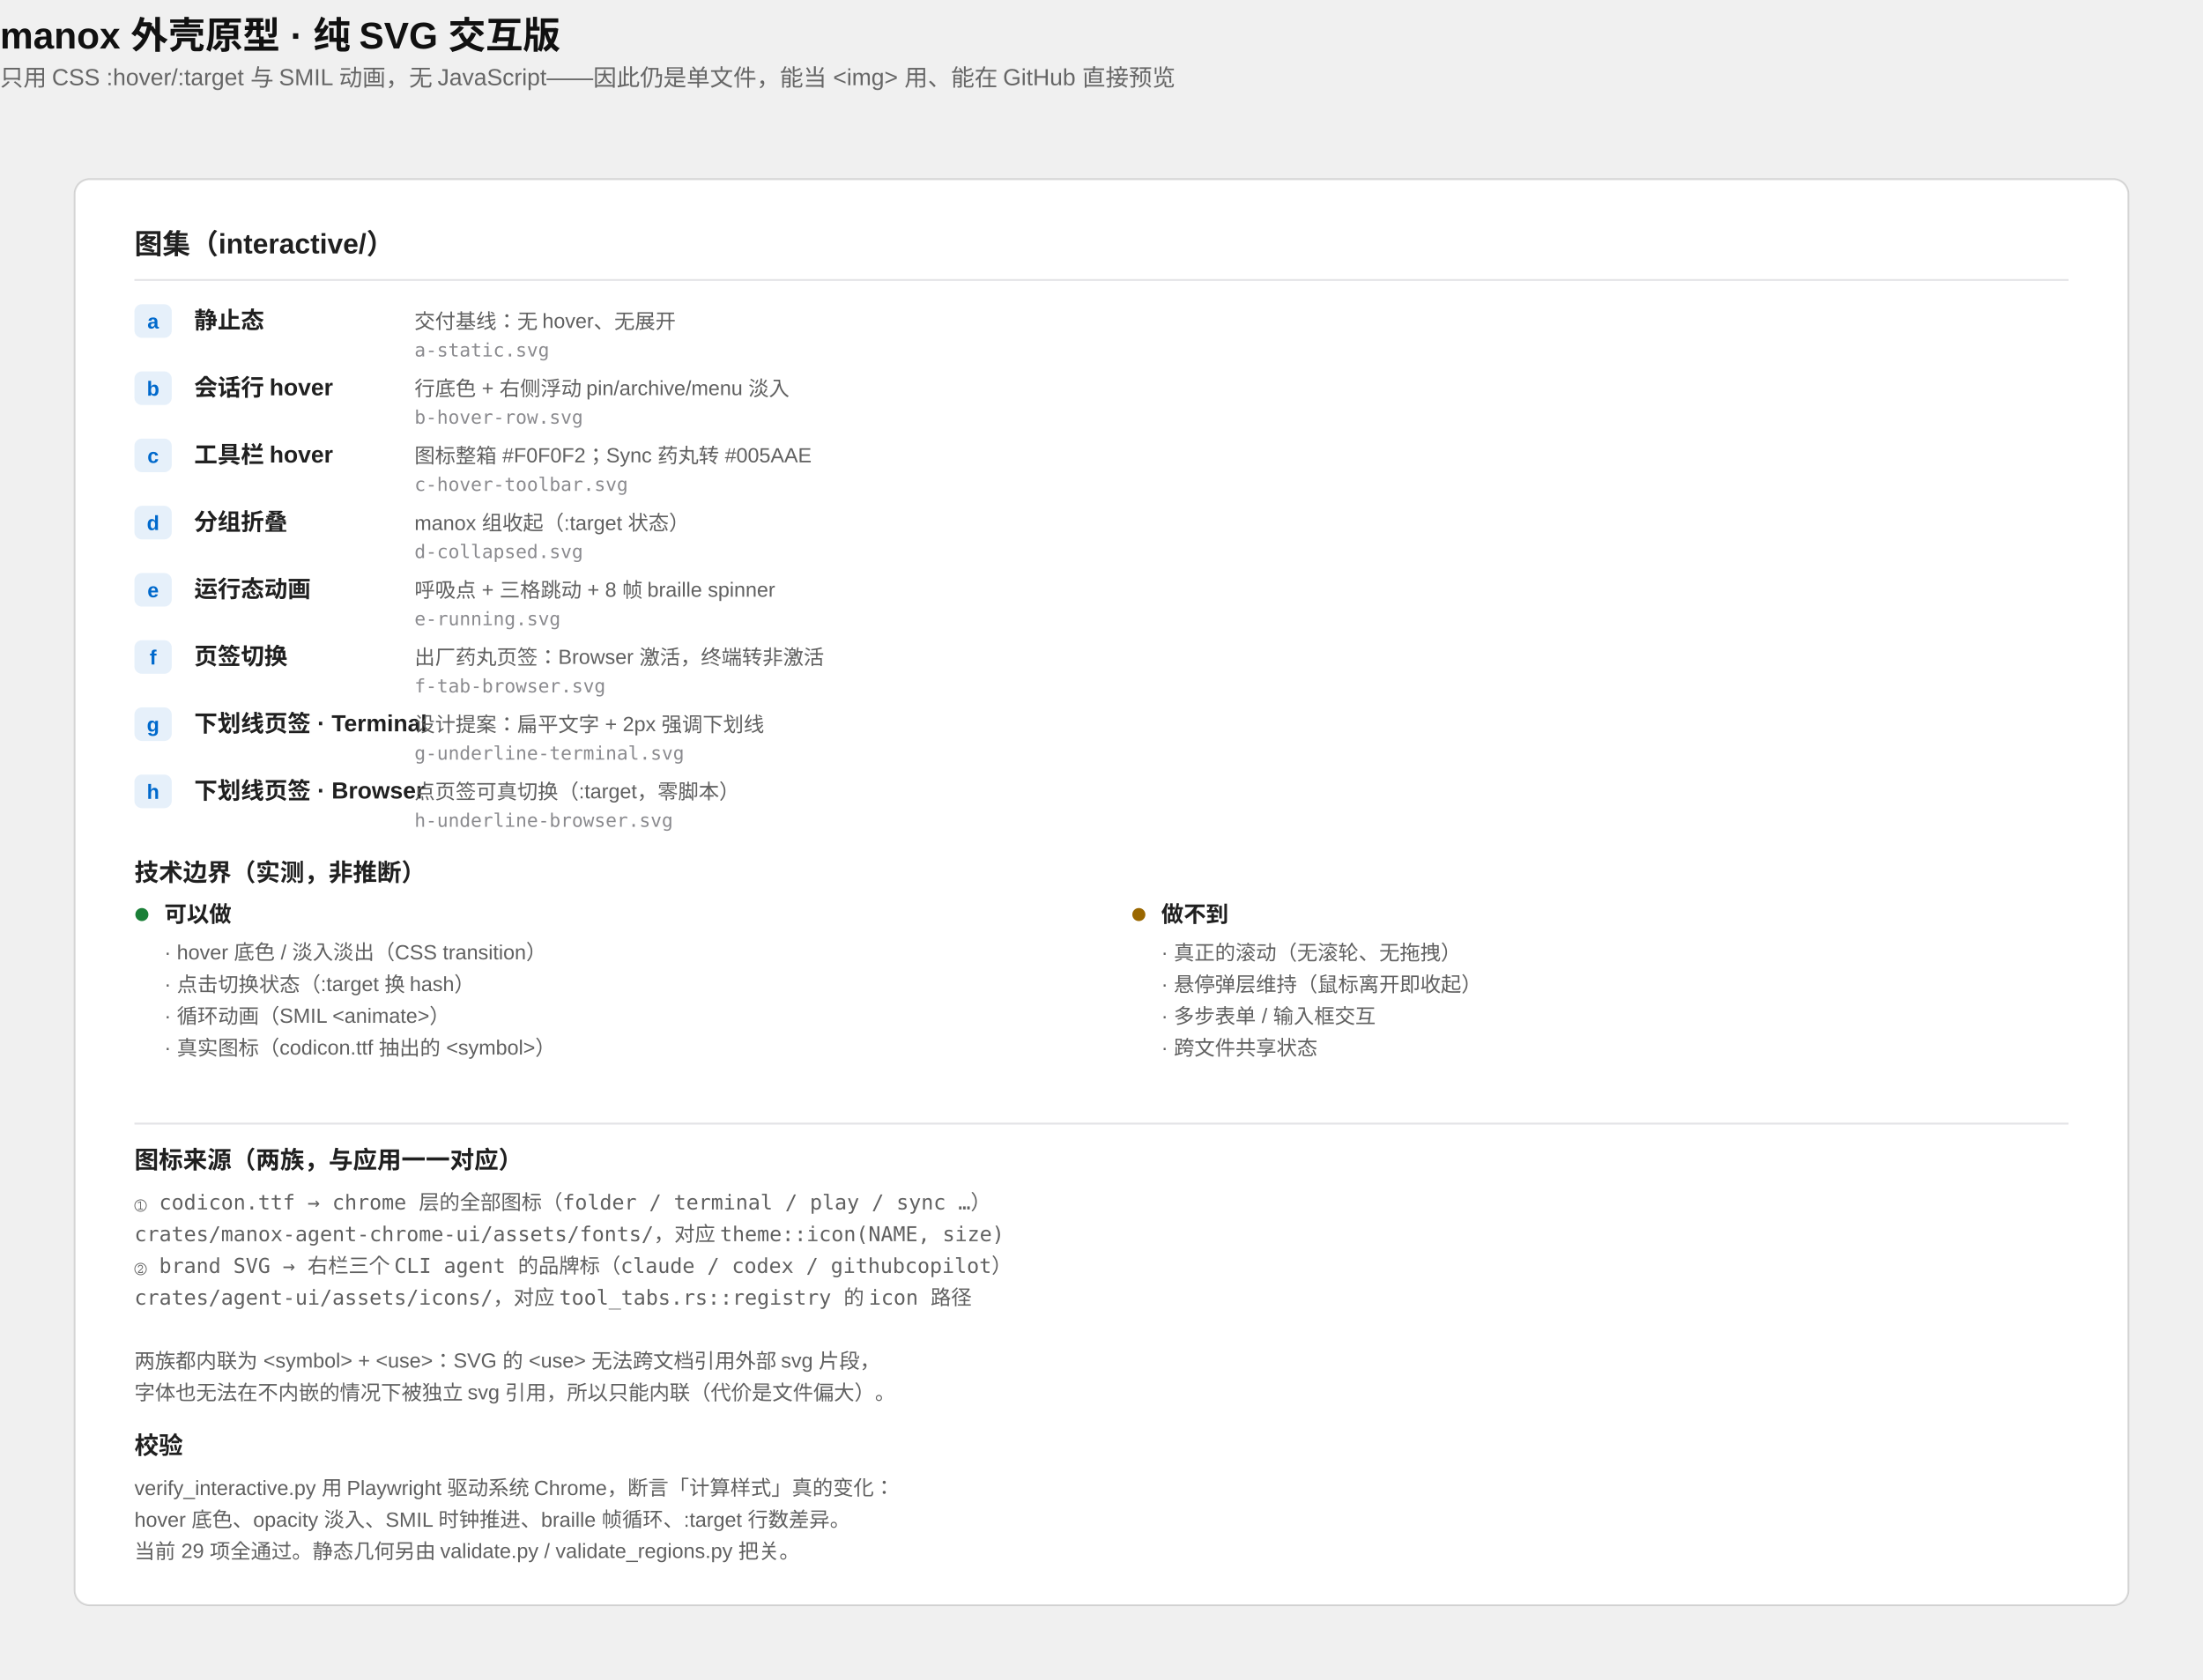
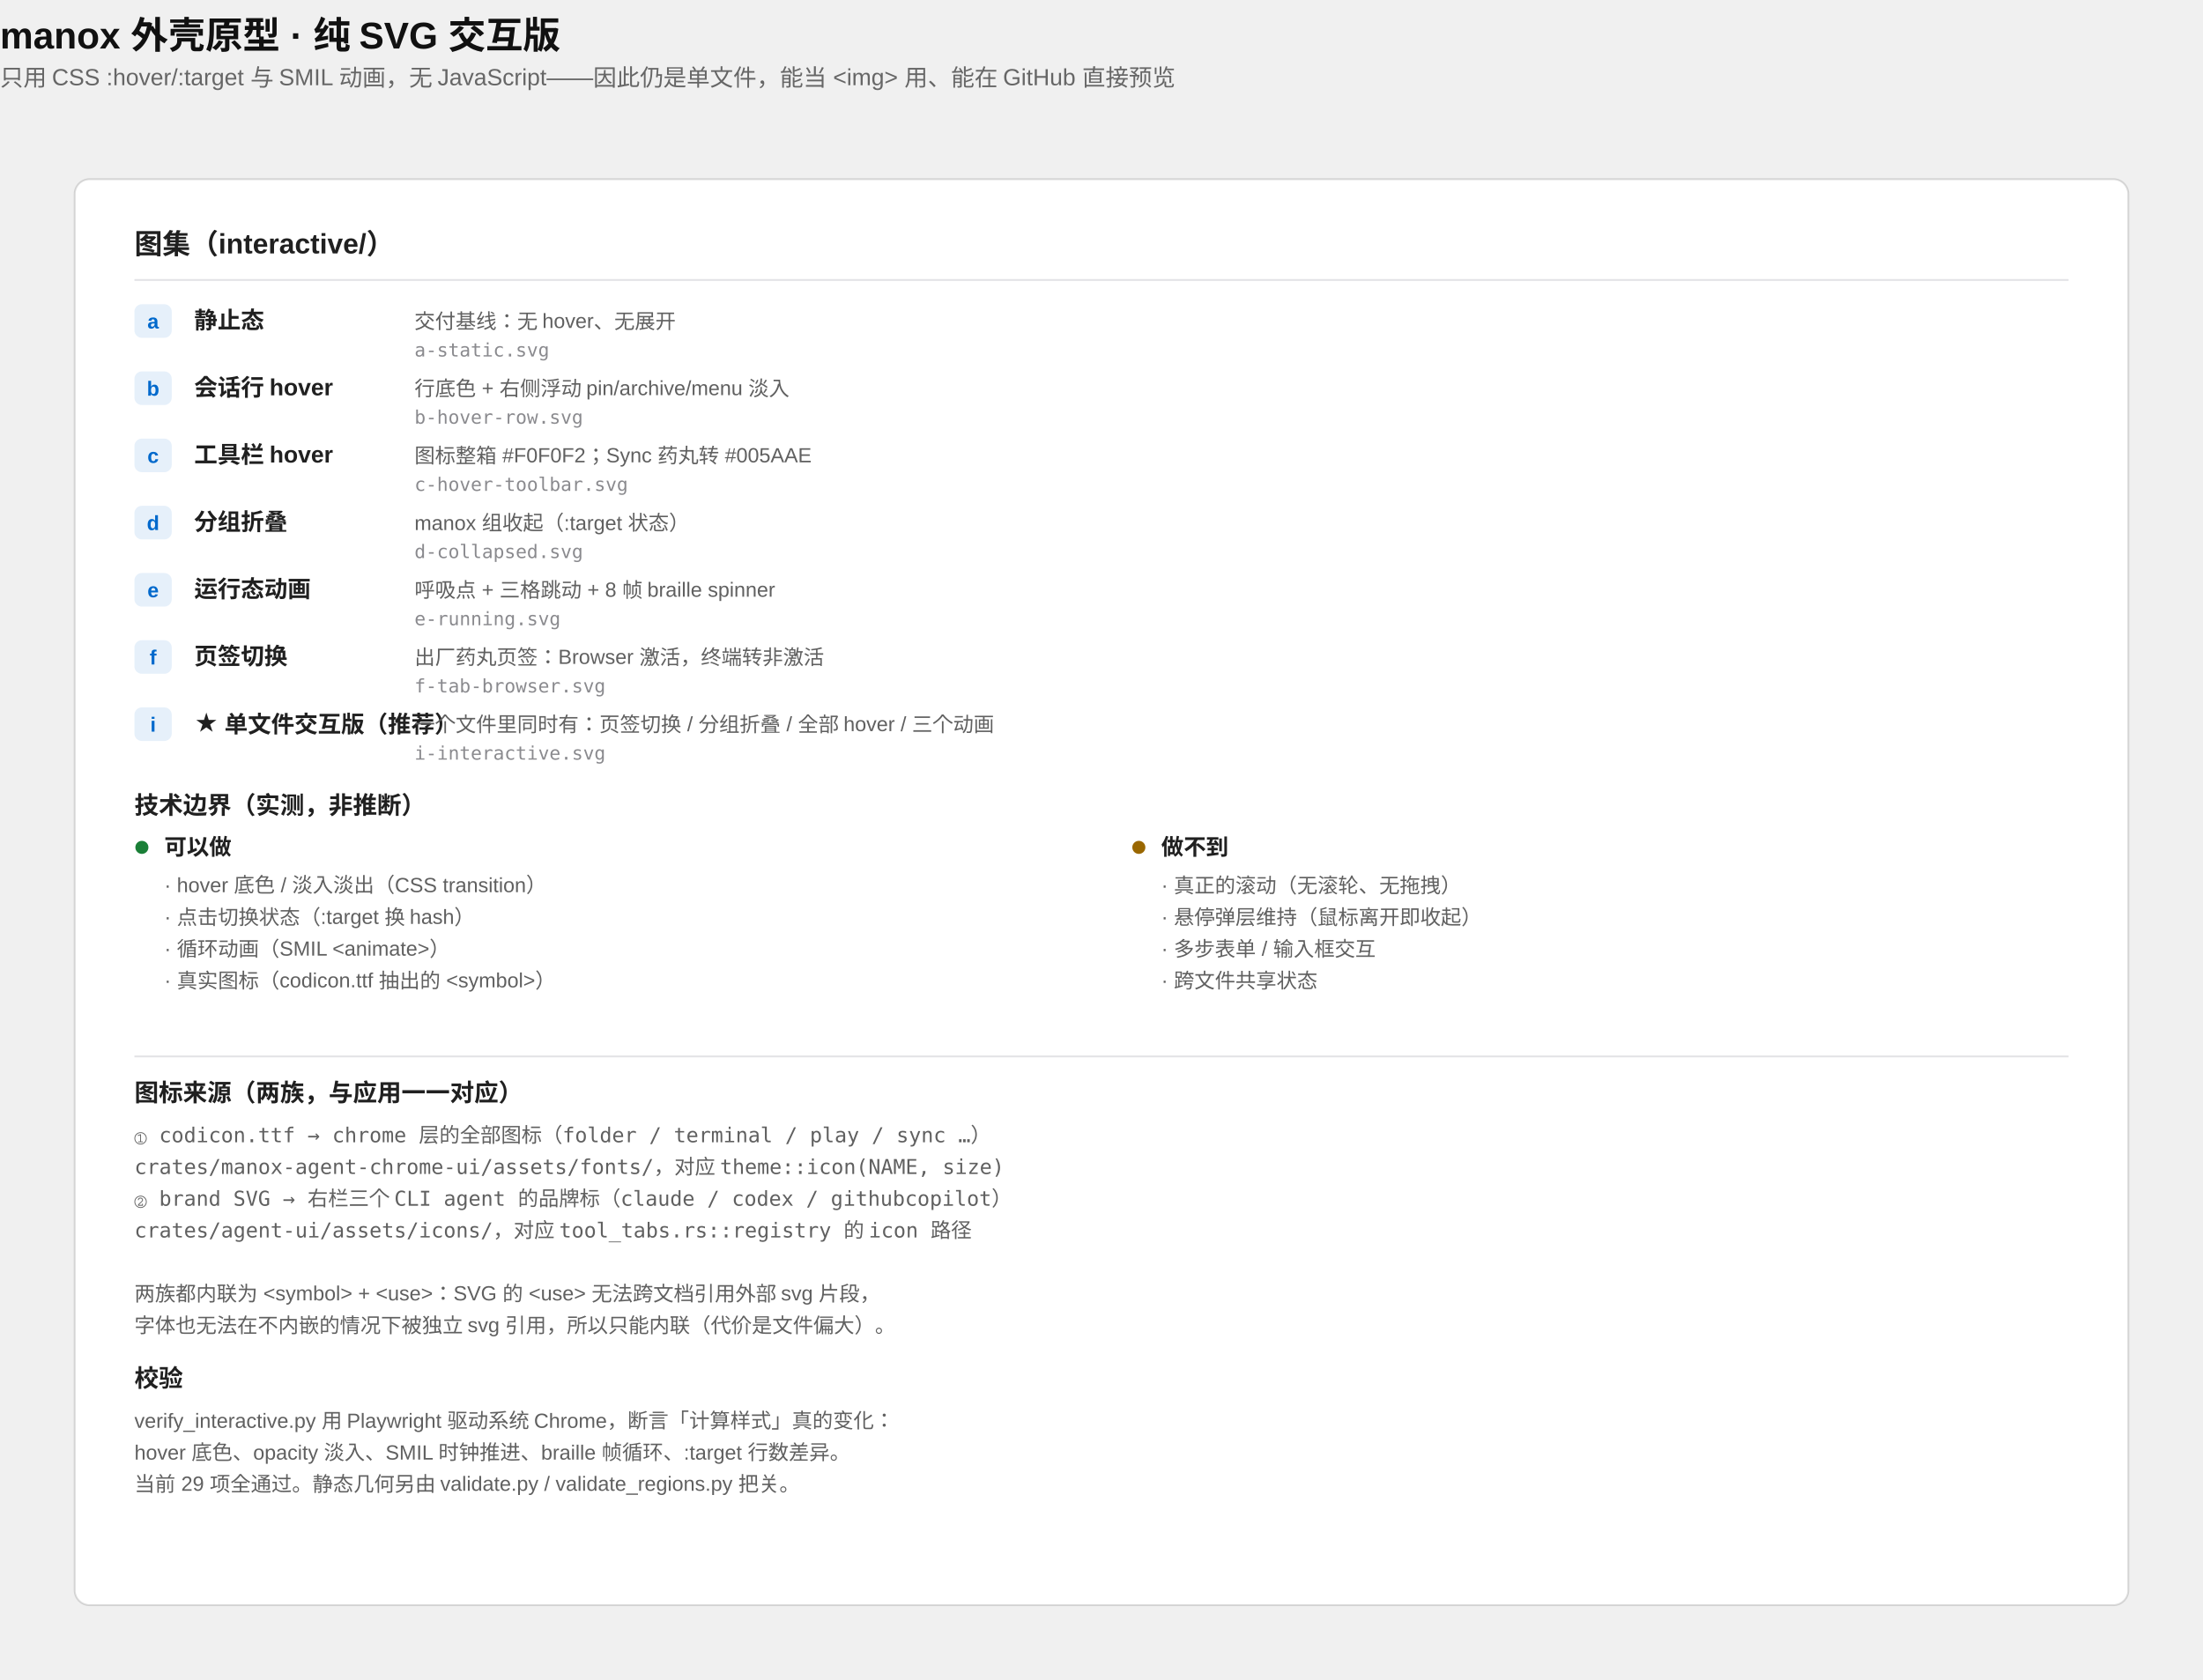
<svg xmlns="http://www.w3.org/2000/svg" width="1180" height="900" viewBox="0 0 1180 900" role="img" aria-label="纯 SVG 交互原型索引">
  <defs>
    <filter id="win-shadow" x="-20%" y="-20%" width="140%" height="150%">
      <feDropShadow dx="0" dy="10" stdDeviation="22" flood-color="#000" flood-opacity="0.18" />
    </filter>
    <filter id="card-shadow" x="-30%" y="-30%" width="160%" height="180%">
      <feDropShadow dx="-3" dy="6" stdDeviation="5" flood-color="#000" flood-opacity="0.22" />
    </filter>
    <filter id="soft-shadow" x="-20%" y="-20%" width="140%" height="160%">
      <feDropShadow dx="0" dy="4" stdDeviation="8" flood-color="#000" flood-opacity="0.12" />
    </filter>
    <clipPath id="win-clip">
      <rect x="0" y="0" width="1440.0" height="900.0" rx="10" />
    </clipPath>
  </defs>
  <text x="0" y="26" font-family="-apple-system, BlinkMacSystemFont, 'SF Pro Text', 'PingFang SC', 'Helvetica Neue', Arial, sans-serif" font-size="20" fill="#111" font-weight="600" text-anchor="start">manox 外壳原型 · 纯 SVG 交互版</text>
  <text x="0" y="46" font-family="-apple-system, BlinkMacSystemFont, 'SF Pro Text', 'PingFang SC', 'Helvetica Neue', Arial, sans-serif" font-size="12.5" fill="#666" font-weight="400" text-anchor="start">只用 CSS :hover/:target 与 SMIL 动画，无 JavaScript——因此仍是单文件，能当 &lt;img&gt; 用、能在 GitHub 直接预览</text>
  <rect x="40" y="96" width="1100" height="764" fill="#FFFFFF" rx="8" stroke="rgba(32,32,32,0.15)" stroke-width="1" />
  <text x="72" y="136" font-family="-apple-system, BlinkMacSystemFont, 'SF Pro Text', 'PingFang SC', 'Helvetica Neue', Arial, sans-serif" font-size="15" fill="#202020" font-weight="600" text-anchor="start">图集（interactive/）</text>
  <line x1="72" y1="150" x2="1108" y2="150" stroke="#E3E3E6" stroke-width="1" />
  <rect x="72" y="163" width="20" height="18" fill="rgba(0,105,204,0.10)" rx="4" />
  <text x="82" y="176" font-family="-apple-system, BlinkMacSystemFont, 'SF Pro Text', 'PingFang SC', 'Helvetica Neue', Arial, sans-serif" font-size="11" fill="#0069CC" font-weight="600" text-anchor="middle">a</text>
  <text x="104" y="176" font-family="-apple-system, BlinkMacSystemFont, 'SF Pro Text', 'PingFang SC', 'Helvetica Neue', Arial, sans-serif" font-size="12.5" fill="#202020" font-weight="600" text-anchor="start">静止态</text>
  <text x="222" y="176" font-family="-apple-system, BlinkMacSystemFont, 'SF Pro Text', 'PingFang SC', 'Helvetica Neue', Arial, sans-serif" font-size="11" fill="#606060" font-weight="400" text-anchor="start">交付基线：无 hover、无展开</text>
  <text x="222" y="191" font-family="'SF Mono', 'SFMono-Regular', Menlo, Consolas, monospace" font-size="10" fill="#8A8A8E" font-weight="400" text-anchor="start">a-static.svg</text>
  <rect x="72" y="199" width="20" height="18" fill="rgba(0,105,204,0.10)" rx="4" />
  <text x="82" y="212" font-family="-apple-system, BlinkMacSystemFont, 'SF Pro Text', 'PingFang SC', 'Helvetica Neue', Arial, sans-serif" font-size="11" fill="#0069CC" font-weight="600" text-anchor="middle">b</text>
  <text x="104" y="212" font-family="-apple-system, BlinkMacSystemFont, 'SF Pro Text', 'PingFang SC', 'Helvetica Neue', Arial, sans-serif" font-size="12.5" fill="#202020" font-weight="600" text-anchor="start">会话行 hover</text>
  <text x="222" y="212" font-family="-apple-system, BlinkMacSystemFont, 'SF Pro Text', 'PingFang SC', 'Helvetica Neue', Arial, sans-serif" font-size="11" fill="#606060" font-weight="400" text-anchor="start">行底色 + 右侧浮动 pin/archive/menu 淡入</text>
  <text x="222" y="227" font-family="'SF Mono', 'SFMono-Regular', Menlo, Consolas, monospace" font-size="10" fill="#8A8A8E" font-weight="400" text-anchor="start">b-hover-row.svg</text>
  <rect x="72" y="235" width="20" height="18" fill="rgba(0,105,204,0.10)" rx="4" />
  <text x="82" y="248" font-family="-apple-system, BlinkMacSystemFont, 'SF Pro Text', 'PingFang SC', 'Helvetica Neue', Arial, sans-serif" font-size="11" fill="#0069CC" font-weight="600" text-anchor="middle">c</text>
  <text x="104" y="248" font-family="-apple-system, BlinkMacSystemFont, 'SF Pro Text', 'PingFang SC', 'Helvetica Neue', Arial, sans-serif" font-size="12.5" fill="#202020" font-weight="600" text-anchor="start">工具栏 hover</text>
  <text x="222" y="248" font-family="-apple-system, BlinkMacSystemFont, 'SF Pro Text', 'PingFang SC', 'Helvetica Neue', Arial, sans-serif" font-size="11" fill="#606060" font-weight="400" text-anchor="start">图标整箱 #F0F0F2；Sync 药丸转 #005AAE</text>
  <text x="222" y="263" font-family="'SF Mono', 'SFMono-Regular', Menlo, Consolas, monospace" font-size="10" fill="#8A8A8E" font-weight="400" text-anchor="start">c-hover-toolbar.svg</text>
  <rect x="72" y="271" width="20" height="18" fill="rgba(0,105,204,0.10)" rx="4" />
  <text x="82" y="284" font-family="-apple-system, BlinkMacSystemFont, 'SF Pro Text', 'PingFang SC', 'Helvetica Neue', Arial, sans-serif" font-size="11" fill="#0069CC" font-weight="600" text-anchor="middle">d</text>
  <text x="104" y="284" font-family="-apple-system, BlinkMacSystemFont, 'SF Pro Text', 'PingFang SC', 'Helvetica Neue', Arial, sans-serif" font-size="12.5" fill="#202020" font-weight="600" text-anchor="start">分组折叠</text>
  <text x="222" y="284" font-family="-apple-system, BlinkMacSystemFont, 'SF Pro Text', 'PingFang SC', 'Helvetica Neue', Arial, sans-serif" font-size="11" fill="#606060" font-weight="400" text-anchor="start">manox 组收起（:target 状态）</text>
  <text x="222" y="299" font-family="'SF Mono', 'SFMono-Regular', Menlo, Consolas, monospace" font-size="10" fill="#8A8A8E" font-weight="400" text-anchor="start">d-collapsed.svg</text>
  <rect x="72" y="307" width="20" height="18" fill="rgba(0,105,204,0.10)" rx="4" />
  <text x="82" y="320" font-family="-apple-system, BlinkMacSystemFont, 'SF Pro Text', 'PingFang SC', 'Helvetica Neue', Arial, sans-serif" font-size="11" fill="#0069CC" font-weight="600" text-anchor="middle">e</text>
  <text x="104" y="320" font-family="-apple-system, BlinkMacSystemFont, 'SF Pro Text', 'PingFang SC', 'Helvetica Neue', Arial, sans-serif" font-size="12.5" fill="#202020" font-weight="600" text-anchor="start">运行态动画</text>
  <text x="222" y="320" font-family="-apple-system, BlinkMacSystemFont, 'SF Pro Text', 'PingFang SC', 'Helvetica Neue', Arial, sans-serif" font-size="11" fill="#606060" font-weight="400" text-anchor="start">呼吸点 + 三格跳动 + 8 帧 braille spinner</text>
  <text x="222" y="335" font-family="'SF Mono', 'SFMono-Regular', Menlo, Consolas, monospace" font-size="10" fill="#8A8A8E" font-weight="400" text-anchor="start">e-running.svg</text>
  <rect x="72" y="343" width="20" height="18" fill="rgba(0,105,204,0.10)" rx="4" />
  <text x="82" y="356" font-family="-apple-system, BlinkMacSystemFont, 'SF Pro Text', 'PingFang SC', 'Helvetica Neue', Arial, sans-serif" font-size="11" fill="#0069CC" font-weight="600" text-anchor="middle">f</text>
  <text x="104" y="356" font-family="-apple-system, BlinkMacSystemFont, 'SF Pro Text', 'PingFang SC', 'Helvetica Neue', Arial, sans-serif" font-size="12.5" fill="#202020" font-weight="600" text-anchor="start">页签切换</text>
  <text x="222" y="356" font-family="-apple-system, BlinkMacSystemFont, 'SF Pro Text', 'PingFang SC', 'Helvetica Neue', Arial, sans-serif" font-size="11" fill="#606060" font-weight="400" text-anchor="start">出厂药丸页签：Browser 激活，终端转非激活</text>
  <text x="222" y="371" font-family="'SF Mono', 'SFMono-Regular', Menlo, Consolas, monospace" font-size="10" fill="#8A8A8E" font-weight="400" text-anchor="start">f-tab-browser.svg</text>
  <rect x="72" y="379" width="20" height="18" fill="rgba(0,105,204,0.10)" rx="4" />
-   <text x="82" y="392" font-family="-apple-system, BlinkMacSystemFont, 'SF Pro Text', 'PingFang SC', 'Helvetica Neue', Arial, sans-serif" font-size="11" fill="#0069CC" font-weight="600" text-anchor="middle">g</text>
-   <text x="104" y="392" font-family="-apple-system, BlinkMacSystemFont, 'SF Pro Text', 'PingFang SC', 'Helvetica Neue', Arial, sans-serif" font-size="12.5" fill="#202020" font-weight="600" text-anchor="start">下划线页签 · Terminal</text>
-   <text x="222" y="392" font-family="-apple-system, BlinkMacSystemFont, 'SF Pro Text', 'PingFang SC', 'Helvetica Neue', Arial, sans-serif" font-size="11" fill="#606060" font-weight="400" text-anchor="start">设计提案：扁平文字 + 2px 强调下划线</text>
-   <text x="222" y="407" font-family="'SF Mono', 'SFMono-Regular', Menlo, Consolas, monospace" font-size="10" fill="#8A8A8E" font-weight="400" text-anchor="start">g-underline-terminal.svg</text>
-   <rect x="72" y="415" width="20" height="18" fill="rgba(0,105,204,0.10)" rx="4" />
-   <text x="82" y="428" font-family="-apple-system, BlinkMacSystemFont, 'SF Pro Text', 'PingFang SC', 'Helvetica Neue', Arial, sans-serif" font-size="11" fill="#0069CC" font-weight="600" text-anchor="middle">h</text>
-   <text x="104" y="428" font-family="-apple-system, BlinkMacSystemFont, 'SF Pro Text', 'PingFang SC', 'Helvetica Neue', Arial, sans-serif" font-size="12.5" fill="#202020" font-weight="600" text-anchor="start">下划线页签 · Browser</text>
-   <text x="222" y="428" font-family="-apple-system, BlinkMacSystemFont, 'SF Pro Text', 'PingFang SC', 'Helvetica Neue', Arial, sans-serif" font-size="11" fill="#606060" font-weight="400" text-anchor="start">点页签可真切换（:target，零脚本）</text>
-   <text x="222" y="443" font-family="'SF Mono', 'SFMono-Regular', Menlo, Consolas, monospace" font-size="10" fill="#8A8A8E" font-weight="400" text-anchor="start">h-underline-browser.svg</text>
-   <text x="72" y="472" font-family="-apple-system, BlinkMacSystemFont, 'SF Pro Text', 'PingFang SC', 'Helvetica Neue', Arial, sans-serif" font-size="13" fill="#202020" font-weight="600" text-anchor="start">技术边界（实测，非推断）</text>
-   <circle cx="76" cy="490" r="3.5" fill="#1A7F37" />
-   <text x="88" y="494" font-family="-apple-system, BlinkMacSystemFont, 'SF Pro Text', 'PingFang SC', 'Helvetica Neue', Arial, sans-serif" font-size="12" fill="#202020" font-weight="600" text-anchor="start">可以做</text>
-   <text x="88" y="514" font-family="-apple-system, BlinkMacSystemFont, 'SF Pro Text', 'PingFang SC', 'Helvetica Neue', Arial, sans-serif" font-size="11" fill="#606060" font-weight="400" text-anchor="start">· hover 底色 / 淡入淡出（CSS transition）</text>
-   <text x="88" y="531" font-family="-apple-system, BlinkMacSystemFont, 'SF Pro Text', 'PingFang SC', 'Helvetica Neue', Arial, sans-serif" font-size="11" fill="#606060" font-weight="400" text-anchor="start">· 点击切换状态（:target 换 hash）</text>
-   <text x="88" y="548" font-family="-apple-system, BlinkMacSystemFont, 'SF Pro Text', 'PingFang SC', 'Helvetica Neue', Arial, sans-serif" font-size="11" fill="#606060" font-weight="400" text-anchor="start">· 循环动画（SMIL &lt;animate&gt;）</text>
-   <text x="88" y="565" font-family="-apple-system, BlinkMacSystemFont, 'SF Pro Text', 'PingFang SC', 'Helvetica Neue', Arial, sans-serif" font-size="11" fill="#606060" font-weight="400" text-anchor="start">· 真实图标（codicon.ttf 抽出的 &lt;symbol&gt;）</text>
-   <circle cx="610" cy="490" r="3.5" fill="#9A6700" />
-   <text x="622" y="494" font-family="-apple-system, BlinkMacSystemFont, 'SF Pro Text', 'PingFang SC', 'Helvetica Neue', Arial, sans-serif" font-size="12" fill="#202020" font-weight="600" text-anchor="start">做不到</text>
-   <text x="622" y="514" font-family="-apple-system, BlinkMacSystemFont, 'SF Pro Text', 'PingFang SC', 'Helvetica Neue', Arial, sans-serif" font-size="11" fill="#606060" font-weight="400" text-anchor="start">· 真正的滚动（无滚轮、无拖拽）</text>
-   <text x="622" y="531" font-family="-apple-system, BlinkMacSystemFont, 'SF Pro Text', 'PingFang SC', 'Helvetica Neue', Arial, sans-serif" font-size="11" fill="#606060" font-weight="400" text-anchor="start">· 悬停弹层维持（鼠标离开即收起）</text>
-   <text x="622" y="548" font-family="-apple-system, BlinkMacSystemFont, 'SF Pro Text', 'PingFang SC', 'Helvetica Neue', Arial, sans-serif" font-size="11" fill="#606060" font-weight="400" text-anchor="start">· 多步表单 / 输入框交互</text>
-   <text x="622" y="565" font-family="-apple-system, BlinkMacSystemFont, 'SF Pro Text', 'PingFang SC', 'Helvetica Neue', Arial, sans-serif" font-size="11" fill="#606060" font-weight="400" text-anchor="start">· 跨文件共享状态</text>
-   <line x1="72" y1="602" x2="1108" y2="602" stroke="#E3E3E6" stroke-width="1" />
-   <text x="72" y="626" font-family="-apple-system, BlinkMacSystemFont, 'SF Pro Text', 'PingFang SC', 'Helvetica Neue', Arial, sans-serif" font-size="13" fill="#202020" font-weight="600" text-anchor="start">图标来源（两族，与应用一一对应）</text>
-   <text x="72" y="648" font-family="'SF Mono', 'SFMono-Regular', Menlo, Consolas, monospace" font-size="11" fill="#606060" font-weight="400" text-anchor="start">① codicon.ttf → chrome 层的全部图标（folder / terminal / play / sync …）</text>
-   <text x="72" y="665" font-family="'SF Mono', 'SFMono-Regular', Menlo, Consolas, monospace" font-size="11" fill="#606060" font-weight="400" text-anchor="start">   crates/manox-agent-chrome-ui/assets/fonts/，对应 theme::icon(NAME, size)</text>
-   <text x="72" y="682" font-family="'SF Mono', 'SFMono-Regular', Menlo, Consolas, monospace" font-size="11" fill="#606060" font-weight="400" text-anchor="start">② brand SVG → 右栏三个 CLI agent 的品牌标（claude / codex / githubcopilot）</text>
-   <text x="72" y="699" font-family="'SF Mono', 'SFMono-Regular', Menlo, Consolas, monospace" font-size="11" fill="#606060" font-weight="400" text-anchor="start">   crates/agent-ui/assets/icons/，对应 tool_tabs.rs::registry 的 icon 路径</text>
-   <text x="72" y="716" font-family="-apple-system, BlinkMacSystemFont, 'SF Pro Text', 'PingFang SC', 'Helvetica Neue', Arial, sans-serif" font-size="11" fill="#606060" font-weight="400" text-anchor="start" />
-   <text x="72" y="733" font-family="-apple-system, BlinkMacSystemFont, 'SF Pro Text', 'PingFang SC', 'Helvetica Neue', Arial, sans-serif" font-size="11" fill="#606060" font-weight="400" text-anchor="start">两族都内联为 &lt;symbol&gt; + &lt;use&gt;：SVG 的 &lt;use&gt; 无法跨文档引用外部 svg 片段，</text>
-   <text x="72" y="750" font-family="-apple-system, BlinkMacSystemFont, 'SF Pro Text', 'PingFang SC', 'Helvetica Neue', Arial, sans-serif" font-size="11" fill="#606060" font-weight="400" text-anchor="start">字体也无法在不内嵌的情况下被独立 svg 引用，所以只能内联（代价是文件偏大）。</text>
-   <text x="72" y="779" font-family="-apple-system, BlinkMacSystemFont, 'SF Pro Text', 'PingFang SC', 'Helvetica Neue', Arial, sans-serif" font-size="13" fill="#202020" font-weight="600" text-anchor="start">校验</text>
-   <text x="72" y="801" font-family="-apple-system, BlinkMacSystemFont, 'SF Pro Text', 'PingFang SC', 'Helvetica Neue', Arial, sans-serif" font-size="11" fill="#606060" font-weight="400" text-anchor="start">verify_interactive.py 用 Playwright 驱动系统 Chrome，断言「计算样式」真的变化：</text>
-   <text x="72" y="818" font-family="-apple-system, BlinkMacSystemFont, 'SF Pro Text', 'PingFang SC', 'Helvetica Neue', Arial, sans-serif" font-size="11" fill="#606060" font-weight="400" text-anchor="start">hover 底色、opacity 淡入、SMIL 时钟推进、braille 帧循环、:target 行数差异。</text>
-   <text x="72" y="835" font-family="-apple-system, BlinkMacSystemFont, 'SF Pro Text', 'PingFang SC', 'Helvetica Neue', Arial, sans-serif" font-size="11" fill="#606060" font-weight="400" text-anchor="start">当前 29 项全通过。静态几何另由 validate.py / validate_regions.py 把关。</text>
+   <text x="82" y="392" font-family="-apple-system, BlinkMacSystemFont, 'SF Pro Text', 'PingFang SC', 'Helvetica Neue', Arial, sans-serif" font-size="11" fill="#0069CC" font-weight="600" text-anchor="middle">i</text>
+   <text x="104" y="392" font-family="-apple-system, BlinkMacSystemFont, 'SF Pro Text', 'PingFang SC', 'Helvetica Neue', Arial, sans-serif" font-size="12.5" fill="#202020" font-weight="600" text-anchor="start">★ 单文件交互版（推荐）</text>
+   <text x="222" y="392" font-family="-apple-system, BlinkMacSystemFont, 'SF Pro Text', 'PingFang SC', 'Helvetica Neue', Arial, sans-serif" font-size="11" fill="#606060" font-weight="400" text-anchor="start">一个文件里同时有：页签切换 / 分组折叠 / 全部 hover / 三个动画</text>
+   <text x="222" y="407" font-family="'SF Mono', 'SFMono-Regular', Menlo, Consolas, monospace" font-size="10" fill="#8A8A8E" font-weight="400" text-anchor="start">i-interactive.svg</text>
+   <text x="72" y="436" font-family="-apple-system, BlinkMacSystemFont, 'SF Pro Text', 'PingFang SC', 'Helvetica Neue', Arial, sans-serif" font-size="13" fill="#202020" font-weight="600" text-anchor="start">技术边界（实测，非推断）</text>
+   <circle cx="76" cy="454" r="3.5" fill="#1A7F37" />
+   <text x="88" y="458" font-family="-apple-system, BlinkMacSystemFont, 'SF Pro Text', 'PingFang SC', 'Helvetica Neue', Arial, sans-serif" font-size="12" fill="#202020" font-weight="600" text-anchor="start">可以做</text>
+   <text x="88" y="478" font-family="-apple-system, BlinkMacSystemFont, 'SF Pro Text', 'PingFang SC', 'Helvetica Neue', Arial, sans-serif" font-size="11" fill="#606060" font-weight="400" text-anchor="start">· hover 底色 / 淡入淡出（CSS transition）</text>
+   <text x="88" y="495" font-family="-apple-system, BlinkMacSystemFont, 'SF Pro Text', 'PingFang SC', 'Helvetica Neue', Arial, sans-serif" font-size="11" fill="#606060" font-weight="400" text-anchor="start">· 点击切换状态（:target 换 hash）</text>
+   <text x="88" y="512" font-family="-apple-system, BlinkMacSystemFont, 'SF Pro Text', 'PingFang SC', 'Helvetica Neue', Arial, sans-serif" font-size="11" fill="#606060" font-weight="400" text-anchor="start">· 循环动画（SMIL &lt;animate&gt;）</text>
+   <text x="88" y="529" font-family="-apple-system, BlinkMacSystemFont, 'SF Pro Text', 'PingFang SC', 'Helvetica Neue', Arial, sans-serif" font-size="11" fill="#606060" font-weight="400" text-anchor="start">· 真实图标（codicon.ttf 抽出的 &lt;symbol&gt;）</text>
+   <circle cx="610" cy="454" r="3.5" fill="#9A6700" />
+   <text x="622" y="458" font-family="-apple-system, BlinkMacSystemFont, 'SF Pro Text', 'PingFang SC', 'Helvetica Neue', Arial, sans-serif" font-size="12" fill="#202020" font-weight="600" text-anchor="start">做不到</text>
+   <text x="622" y="478" font-family="-apple-system, BlinkMacSystemFont, 'SF Pro Text', 'PingFang SC', 'Helvetica Neue', Arial, sans-serif" font-size="11" fill="#606060" font-weight="400" text-anchor="start">· 真正的滚动（无滚轮、无拖拽）</text>
+   <text x="622" y="495" font-family="-apple-system, BlinkMacSystemFont, 'SF Pro Text', 'PingFang SC', 'Helvetica Neue', Arial, sans-serif" font-size="11" fill="#606060" font-weight="400" text-anchor="start">· 悬停弹层维持（鼠标离开即收起）</text>
+   <text x="622" y="512" font-family="-apple-system, BlinkMacSystemFont, 'SF Pro Text', 'PingFang SC', 'Helvetica Neue', Arial, sans-serif" font-size="11" fill="#606060" font-weight="400" text-anchor="start">· 多步表单 / 输入框交互</text>
+   <text x="622" y="529" font-family="-apple-system, BlinkMacSystemFont, 'SF Pro Text', 'PingFang SC', 'Helvetica Neue', Arial, sans-serif" font-size="11" fill="#606060" font-weight="400" text-anchor="start">· 跨文件共享状态</text>
+   <line x1="72" y1="566" x2="1108" y2="566" stroke="#E3E3E6" stroke-width="1" />
+   <text x="72" y="590" font-family="-apple-system, BlinkMacSystemFont, 'SF Pro Text', 'PingFang SC', 'Helvetica Neue', Arial, sans-serif" font-size="13" fill="#202020" font-weight="600" text-anchor="start">图标来源（两族，与应用一一对应）</text>
+   <text x="72" y="612" font-family="'SF Mono', 'SFMono-Regular', Menlo, Consolas, monospace" font-size="11" fill="#606060" font-weight="400" text-anchor="start">① codicon.ttf → chrome 层的全部图标（folder / terminal / play / sync …）</text>
+   <text x="72" y="629" font-family="'SF Mono', 'SFMono-Regular', Menlo, Consolas, monospace" font-size="11" fill="#606060" font-weight="400" text-anchor="start">   crates/manox-agent-chrome-ui/assets/fonts/，对应 theme::icon(NAME, size)</text>
+   <text x="72" y="646" font-family="'SF Mono', 'SFMono-Regular', Menlo, Consolas, monospace" font-size="11" fill="#606060" font-weight="400" text-anchor="start">② brand SVG → 右栏三个 CLI agent 的品牌标（claude / codex / githubcopilot）</text>
+   <text x="72" y="663" font-family="'SF Mono', 'SFMono-Regular', Menlo, Consolas, monospace" font-size="11" fill="#606060" font-weight="400" text-anchor="start">   crates/agent-ui/assets/icons/，对应 tool_tabs.rs::registry 的 icon 路径</text>
+   <text x="72" y="680" font-family="-apple-system, BlinkMacSystemFont, 'SF Pro Text', 'PingFang SC', 'Helvetica Neue', Arial, sans-serif" font-size="11" fill="#606060" font-weight="400" text-anchor="start" />
+   <text x="72" y="697" font-family="-apple-system, BlinkMacSystemFont, 'SF Pro Text', 'PingFang SC', 'Helvetica Neue', Arial, sans-serif" font-size="11" fill="#606060" font-weight="400" text-anchor="start">两族都内联为 &lt;symbol&gt; + &lt;use&gt;：SVG 的 &lt;use&gt; 无法跨文档引用外部 svg 片段，</text>
+   <text x="72" y="714" font-family="-apple-system, BlinkMacSystemFont, 'SF Pro Text', 'PingFang SC', 'Helvetica Neue', Arial, sans-serif" font-size="11" fill="#606060" font-weight="400" text-anchor="start">字体也无法在不内嵌的情况下被独立 svg 引用，所以只能内联（代价是文件偏大）。</text>
+   <text x="72" y="743" font-family="-apple-system, BlinkMacSystemFont, 'SF Pro Text', 'PingFang SC', 'Helvetica Neue', Arial, sans-serif" font-size="13" fill="#202020" font-weight="600" text-anchor="start">校验</text>
+   <text x="72" y="765" font-family="-apple-system, BlinkMacSystemFont, 'SF Pro Text', 'PingFang SC', 'Helvetica Neue', Arial, sans-serif" font-size="11" fill="#606060" font-weight="400" text-anchor="start">verify_interactive.py 用 Playwright 驱动系统 Chrome，断言「计算样式」真的变化：</text>
+   <text x="72" y="782" font-family="-apple-system, BlinkMacSystemFont, 'SF Pro Text', 'PingFang SC', 'Helvetica Neue', Arial, sans-serif" font-size="11" fill="#606060" font-weight="400" text-anchor="start">hover 底色、opacity 淡入、SMIL 时钟推进、braille 帧循环、:target 行数差异。</text>
+   <text x="72" y="799" font-family="-apple-system, BlinkMacSystemFont, 'SF Pro Text', 'PingFang SC', 'Helvetica Neue', Arial, sans-serif" font-size="11" fill="#606060" font-weight="400" text-anchor="start">当前 29 项全通过。静态几何另由 validate.py / validate_regions.py 把关。</text>
</svg>
